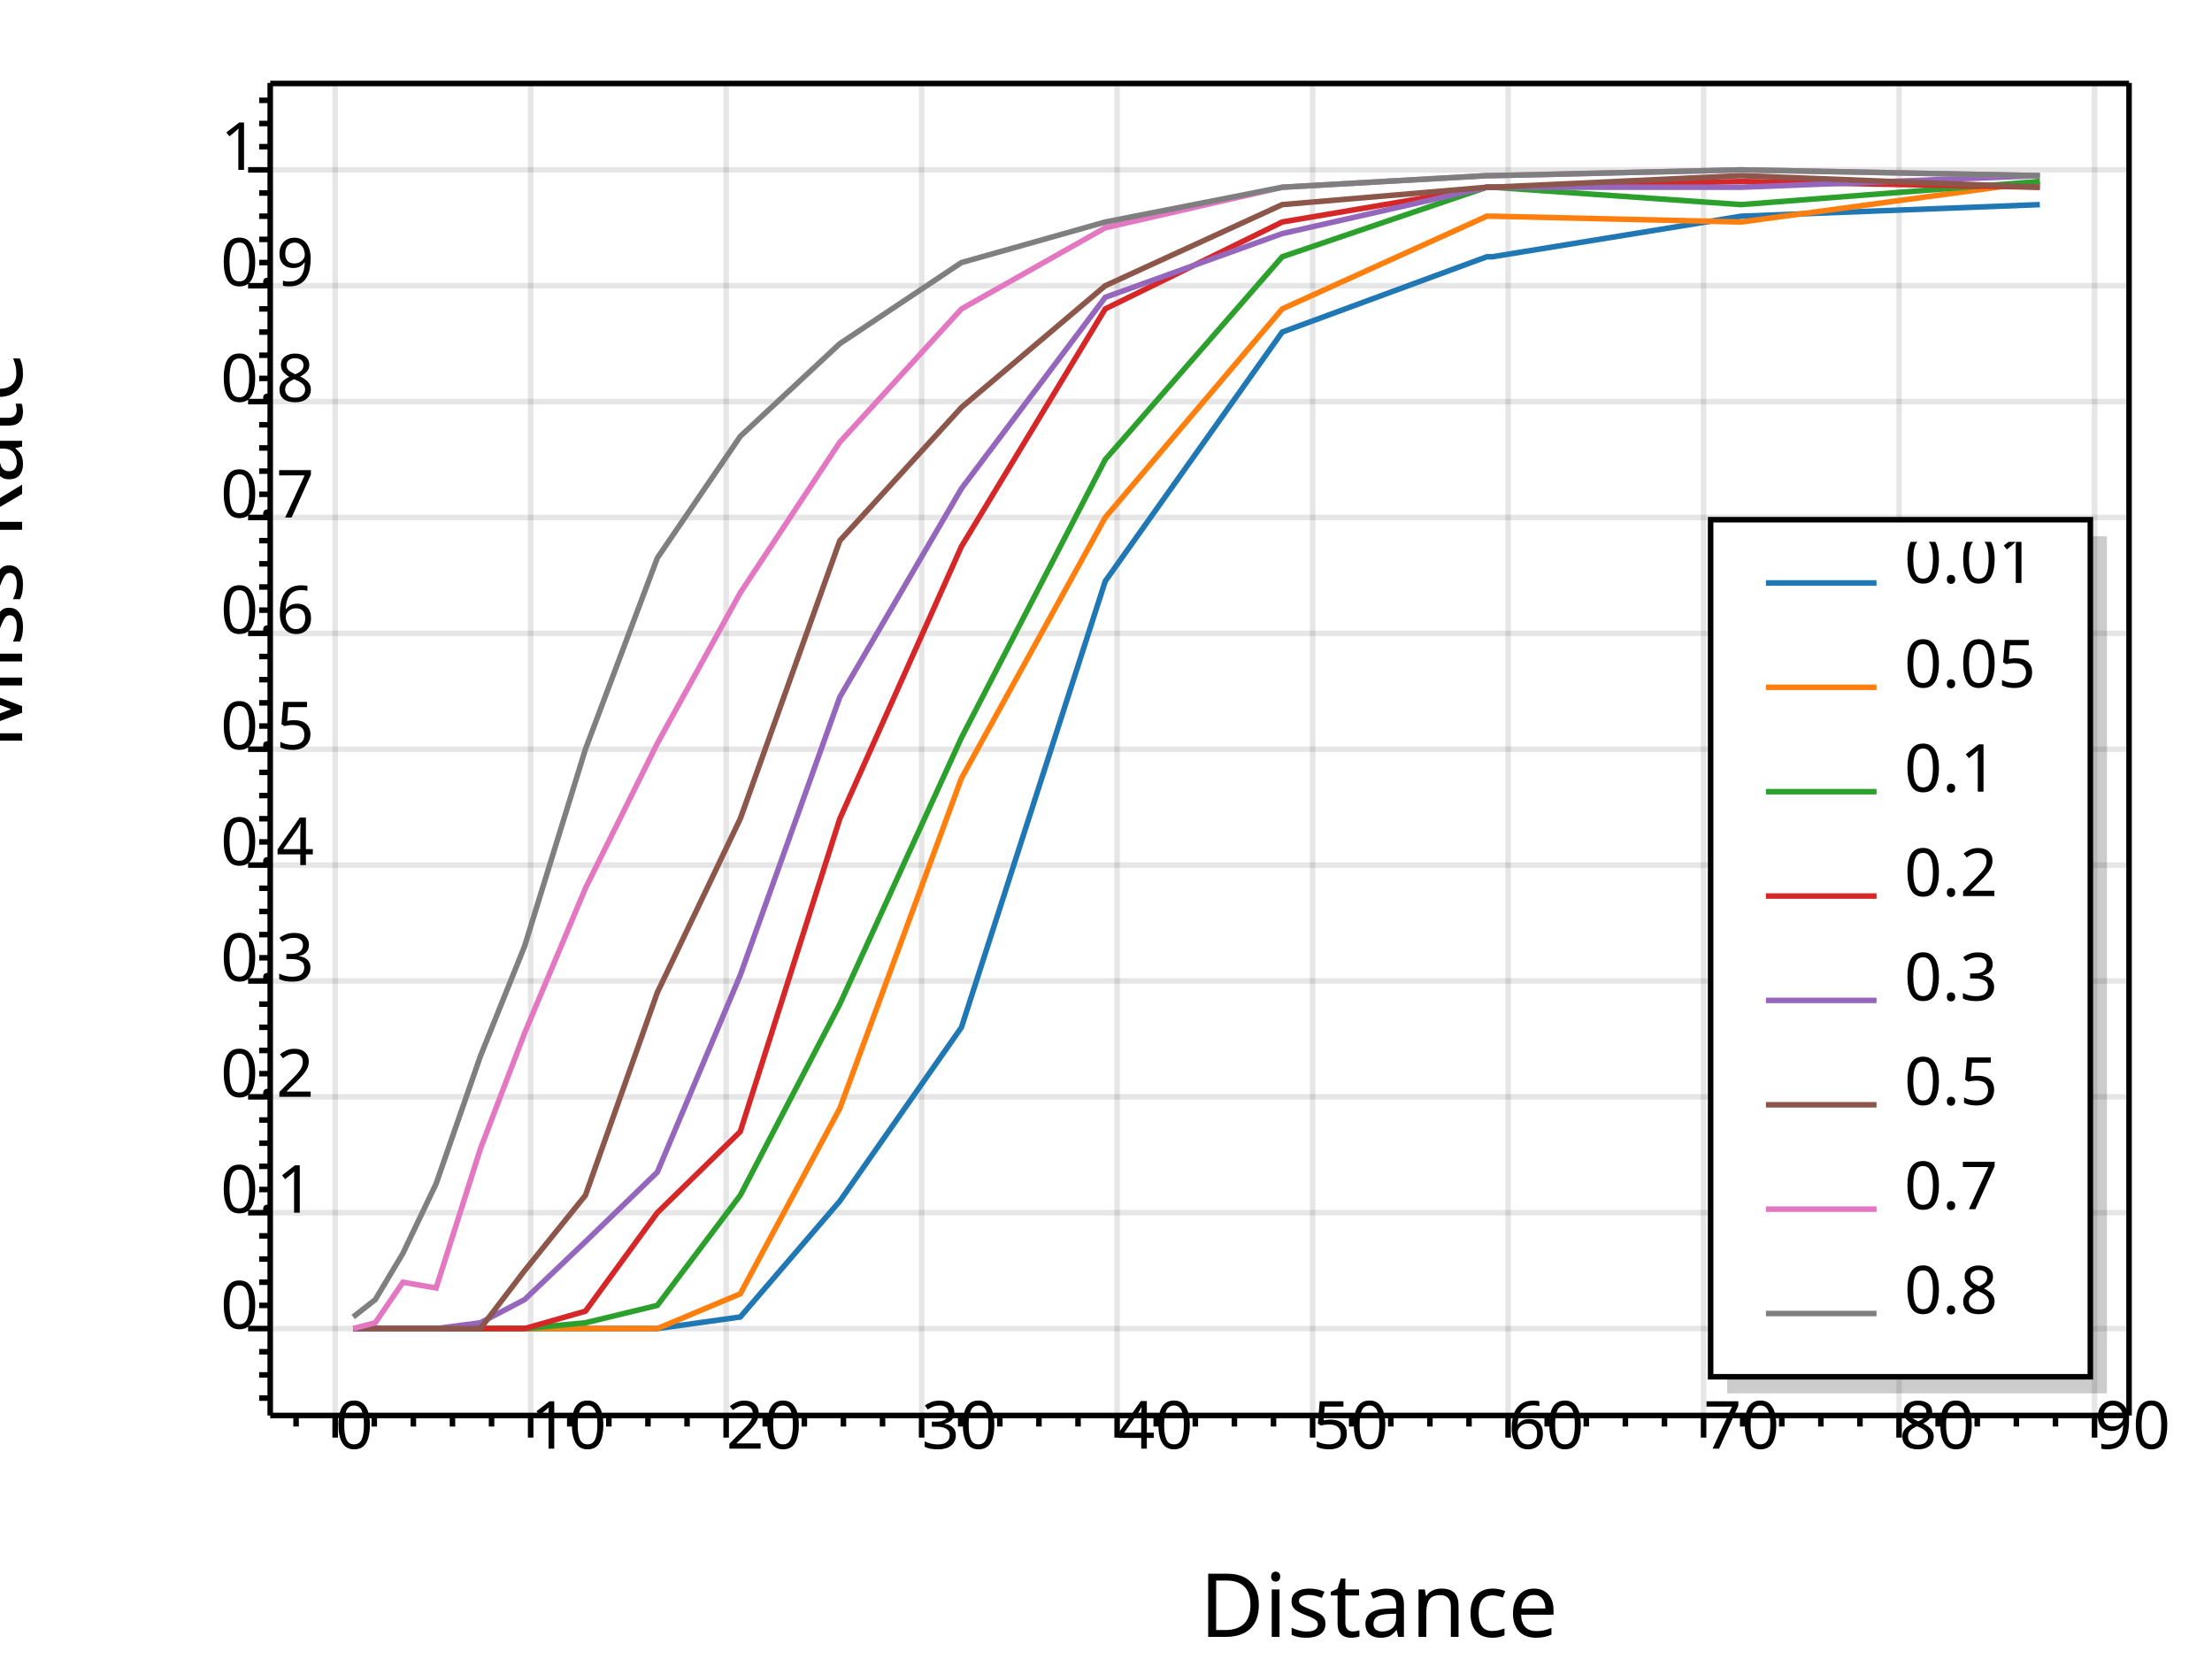
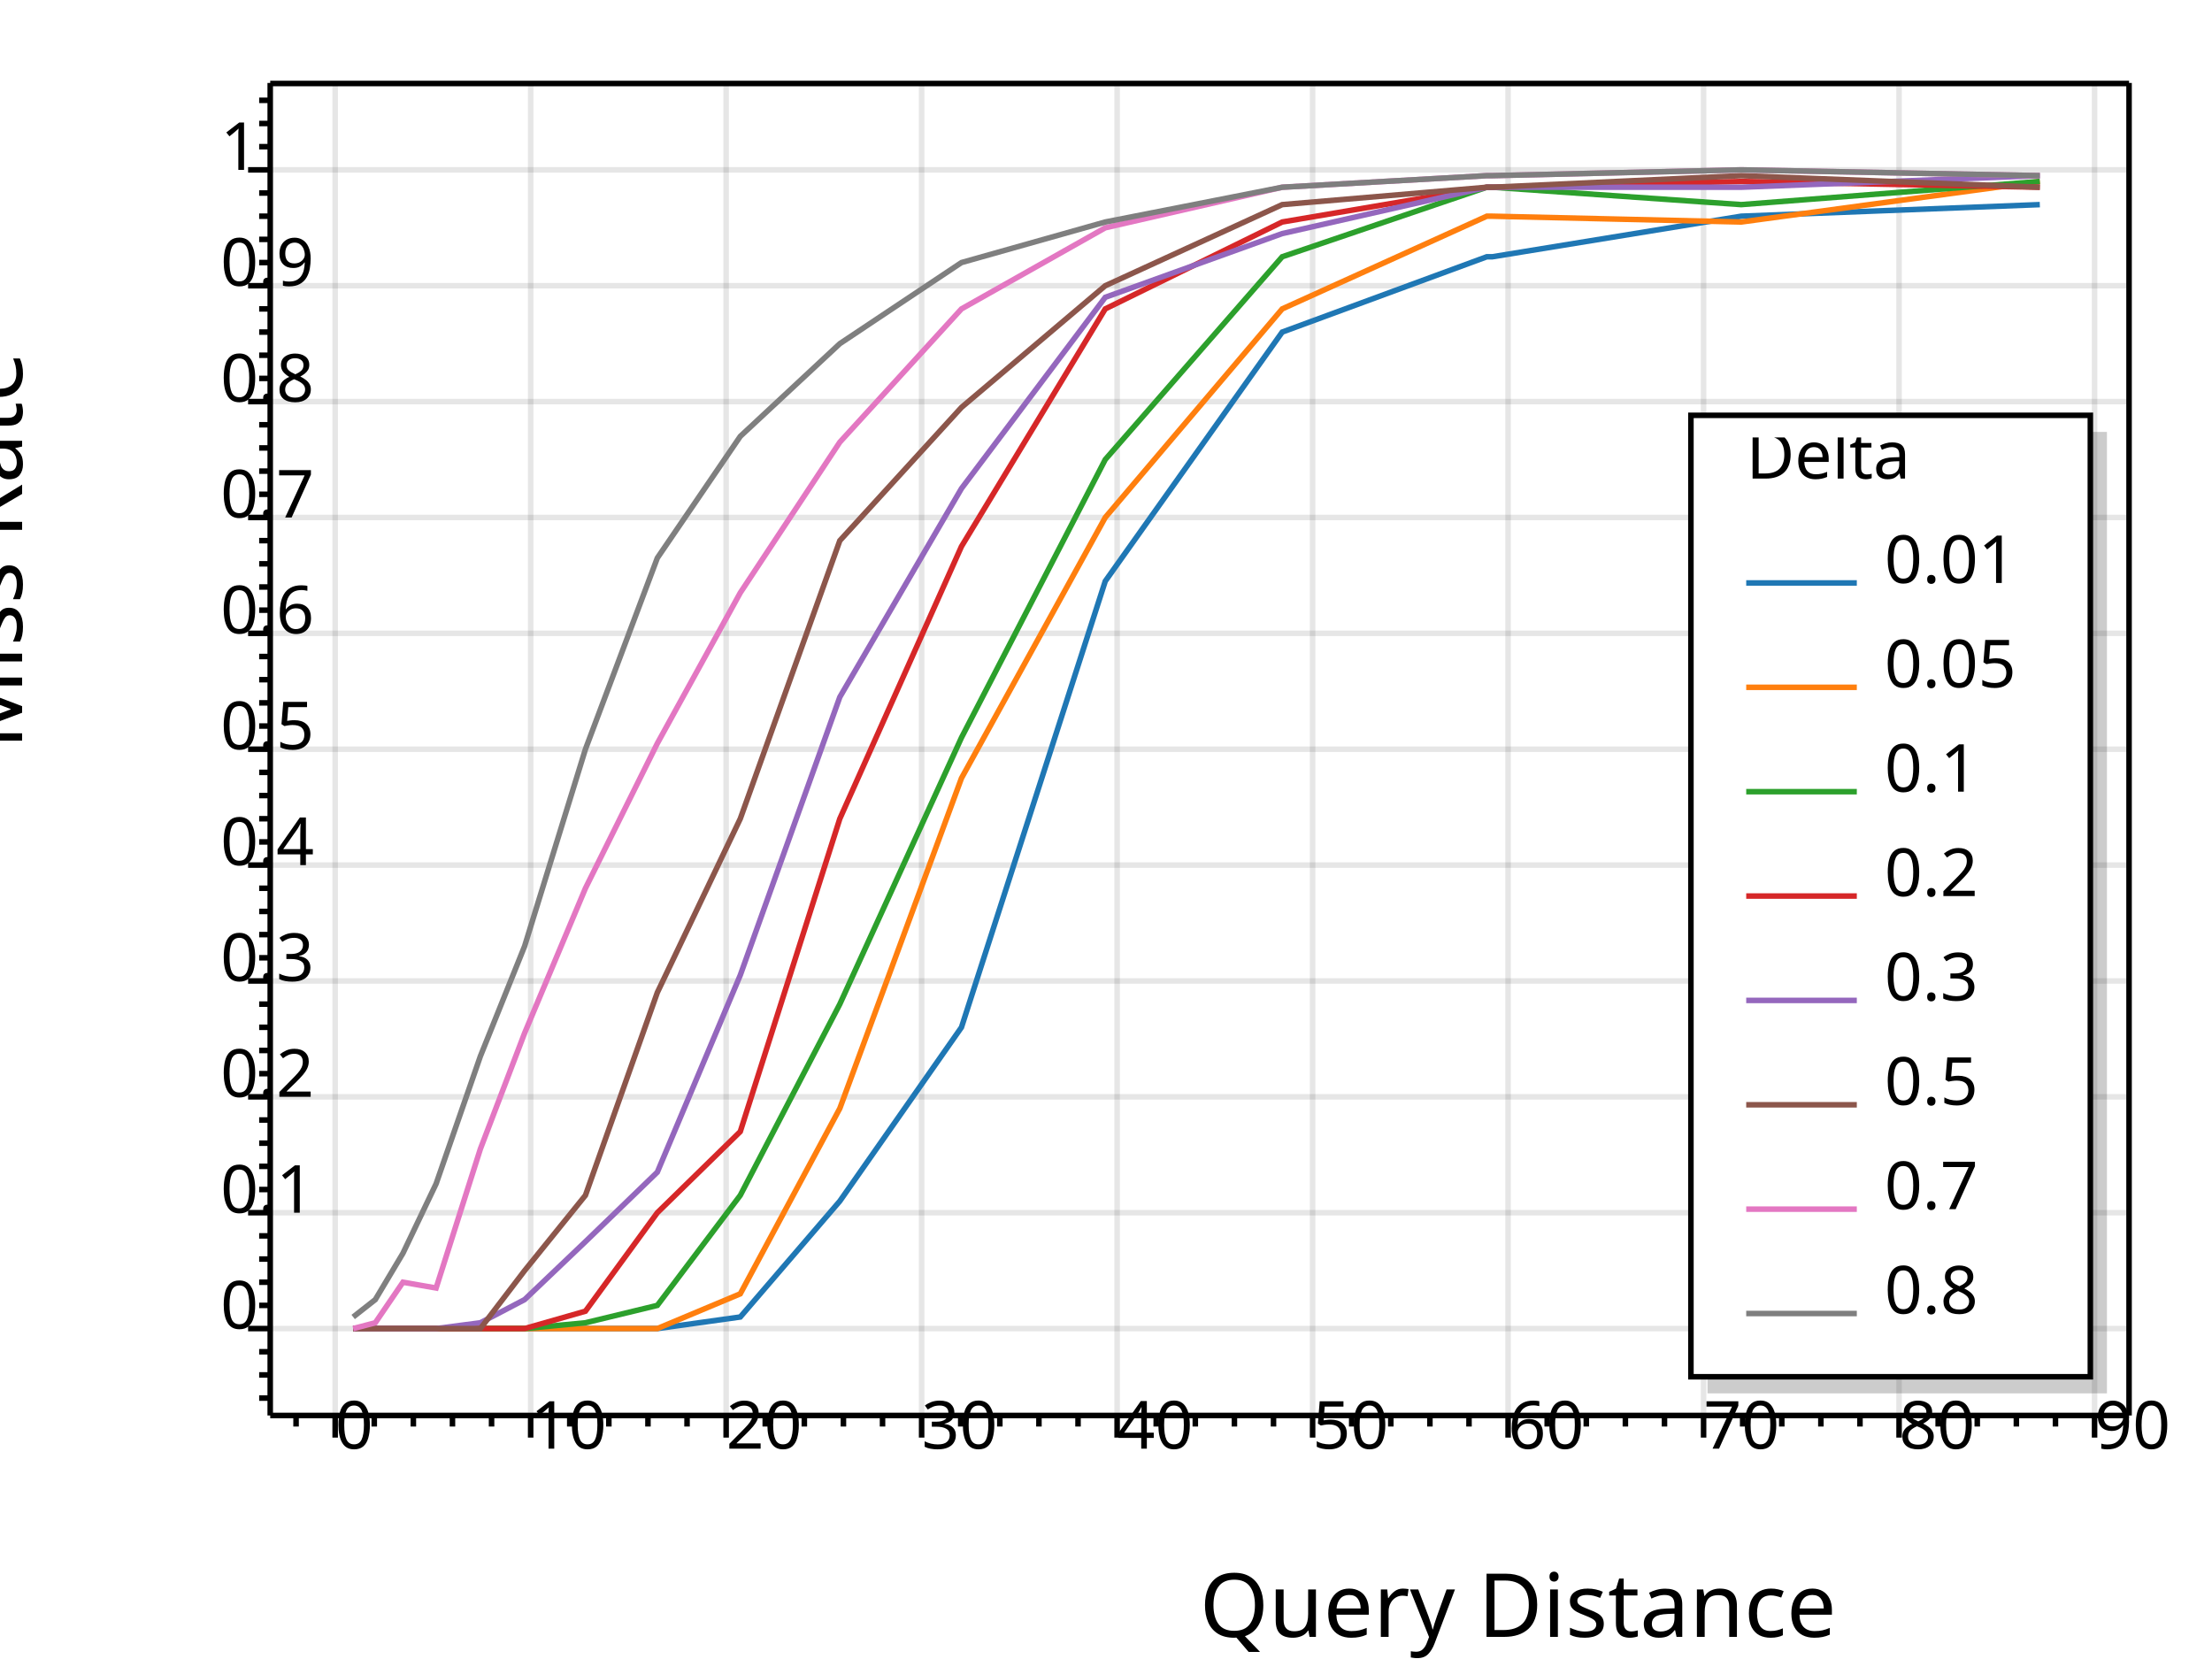
<svg xmlns="http://www.w3.org/2000/svg" width="400" height="300">
  <rect fill="white" width="400" height="300" />
  <path fill="none" stroke="#010101" stroke-width="1" stroke-miterlimit="4" stroke-opacity="0.098" d="M60.609 255.963L60.609 15M95.96 255.963L95.96 15M131.31 255.963L131.31 15M166.66 255.963L166.66 15M202.011 255.963L202.011 15M237.361 255.963L237.361 15M272.712 255.963L272.712 15M308.062 255.963L308.062 15M343.413 255.963L343.413 15M378.763 255.963L378.763 15" />
  <path fill="none" stroke="#010101" stroke-width="1" stroke-miterlimit="4" stroke-opacity="0.098" d="M48.865 240.248L385 240.248M48.865 219.295L385 219.295M48.865 198.341L385 198.341M48.865 177.388L385 177.388M48.865 156.435L385 156.435M48.865 135.481L385 135.481M48.865 114.528L385 114.528M48.865 93.575L385 93.575M48.865 72.622L385 72.622M48.865 51.668L385 51.668M48.865 30.715L385 30.715" />
-   <clipPath id="cl_4">
-     <rect x="48.865" y="15" width="336.135" height="240.963" />
-   </clipPath>
-   <g clip-path="url(#cl_4)">
+   <clipPath id="cl_5">
+     <rect x="48.865" y="15" width="336.135" height="240.963" />
+   </clipPath>
+   <g clip-path="url(#cl_5)">
    <path fill="none" stroke="#1F77B4" stroke-width="1" stroke-miterlimit="4" d="M63.865 240.248L67.865 240.248L72.865 240.248L78.865 240.248L86.865 240.248L94.865 240.248L105.865 240.248L118.865 240.248L133.865 238.153L151.865 217.199L173.865 185.769L199.865 105.099L231.865 60.05L268.865 46.43L269.865 46.43L314.865 39.096L368.865 37.001" />
  </g>
-   <clipPath id="cl_5">
-     <rect x="48.865" y="15" width="336.135" height="240.963" />
-   </clipPath>
-   <g clip-path="url(#cl_5)">
+   <clipPath id="cl_6">
+     <rect x="48.865" y="15" width="336.135" height="240.963" />
+   </clipPath>
+   <g clip-path="url(#cl_6)">
    <path fill="none" stroke="#FF7F0E" stroke-width="1" stroke-miterlimit="4" d="M63.865 240.248L67.865 240.248L72.865 240.248L78.865 240.248L86.865 240.248L94.865 240.248L105.865 240.248L118.865 240.248L133.865 233.962L151.865 200.437L173.865 140.72L199.865 93.575L231.865 55.859L268.865 39.096L269.865 39.096L314.865 40.144L368.865 32.81" />
  </g>
-   <clipPath id="cl_6">
-     <rect x="48.865" y="15" width="336.135" height="240.963" />
-   </clipPath>
-   <g clip-path="url(#cl_6)">
+   <clipPath id="cl_7">
+     <rect x="48.865" y="15" width="336.135" height="240.963" />
+   </clipPath>
+   <g clip-path="url(#cl_7)">
    <path fill="none" stroke="#2CA02C" stroke-width="1" stroke-miterlimit="4" d="M63.865 240.248L67.865 240.248L72.865 240.248L78.865 240.248L86.865 240.248L94.865 240.248L105.865 239.2L118.865 236.057L133.865 216.152L151.865 181.579L173.865 133.386L199.865 83.098L231.865 46.43L268.865 33.858L269.865 33.858L314.865 37.001L368.865 32.81" />
  </g>
-   <clipPath id="cl_7">
-     <rect x="48.865" y="15" width="336.135" height="240.963" />
-   </clipPath>
-   <g clip-path="url(#cl_7)">
+   <clipPath id="cl_8">
+     <rect x="48.865" y="15" width="336.135" height="240.963" />
+   </clipPath>
+   <g clip-path="url(#cl_8)">
    <path fill="none" stroke="#D62728" stroke-width="1" stroke-miterlimit="4" d="M63.865 240.248L67.865 240.248L72.865 240.248L78.865 240.248L86.865 240.248L94.865 240.248L105.865 237.105L118.865 219.295L133.865 204.627L151.865 148.053L173.865 98.813L199.865 55.859L231.865 40.144L268.865 33.858L269.865 33.858L314.865 32.81L368.865 33.858" />
  </g>
-   <clipPath id="cl_8">
-     <rect x="48.865" y="15" width="336.135" height="240.963" />
-   </clipPath>
-   <g clip-path="url(#cl_8)">
+   <clipPath id="cl_9">
+     <rect x="48.865" y="15" width="336.135" height="240.963" />
+   </clipPath>
+   <g clip-path="url(#cl_9)">
    <path fill="none" stroke="#9467BD" stroke-width="1" stroke-miterlimit="4" d="M63.865 240.248L67.865 240.248L72.865 240.248L78.865 240.248L86.865 239.2L94.865 235.01L105.865 224.533L118.865 211.961L133.865 176.34L151.865 126.052L173.865 88.337L199.865 53.764L231.865 42.239L268.865 33.858L269.865 33.858L314.865 33.858L368.865 31.763" />
  </g>
-   <clipPath id="cl_9">
-     <rect x="48.865" y="15" width="336.135" height="240.963" />
-   </clipPath>
-   <g clip-path="url(#cl_9)">
+   <clipPath id="cl_a">
+     <rect x="48.865" y="15" width="336.135" height="240.963" />
+   </clipPath>
+   <g clip-path="url(#cl_a)">
    <path fill="none" stroke="#8C564B" stroke-width="1" stroke-miterlimit="4" d="M63.865 240.248L67.865 240.248L72.865 240.248L78.865 240.248L86.865 240.248L94.865 229.771L105.865 216.152L118.865 179.483L133.865 148.053L151.865 97.766L173.865 73.669L199.865 51.668L231.865 37.001L268.865 33.858L269.865 33.858L314.865 31.763L368.865 33.858" />
  </g>
-   <clipPath id="cl_a">
-     <rect x="48.865" y="15" width="336.135" height="240.963" />
-   </clipPath>
-   <g clip-path="url(#cl_a)">
+   <clipPath id="cl_b">
+     <rect x="48.865" y="15" width="336.135" height="240.963" />
+   </clipPath>
+   <g clip-path="url(#cl_b)">
    <path fill="none" stroke="#E377C2" stroke-width="1" stroke-miterlimit="4" d="M63.865 240.248L67.865 239.2L72.865 231.867L78.865 232.914L86.865 207.77L94.865 186.817L105.865 160.625L118.865 134.434L133.865 107.195L151.865 79.955L173.865 55.859L199.865 41.192L231.865 33.858L268.865 31.763L269.865 31.763L314.865 30.715L368.865 31.763" />
  </g>
-   <clipPath id="cl_b">
-     <rect x="48.865" y="15" width="336.135" height="240.963" />
-   </clipPath>
-   <g clip-path="url(#cl_b)">
+   <clipPath id="cl_c">
+     <rect x="48.865" y="15" width="336.135" height="240.963" />
+   </clipPath>
+   <g clip-path="url(#cl_c)">
    <path fill="none" stroke="#7F7F7F" stroke-width="1" stroke-miterlimit="4" d="M63.865 238.153L67.865 235.01L72.865 226.628L78.865 214.056L86.865 191.008L94.865 171.102L105.865 135.481L118.865 100.909L133.865 78.907L151.865 62.145L173.865 47.478L199.865 40.144L231.865 33.858L268.865 31.763L269.865 31.763L314.865 30.715L368.865 31.763" />
  </g>
-   <rect fill="#010101" fill-opacity="0.2" x="312.334" y="96.979" width="68.666" height="154.984" />
-   <rect fill="white" x="309.334" y="93.979" width="68.666" height="154.984" />
-   <rect fill="none" stroke="black" stroke-width="1" stroke-miterlimit="4" x="309.334" y="93.979" width="68.666" height="154.984" />
-   <clipPath id="cl_c">
-     <rect x="318.334" y="97.979" width="50.666" height="146.984" />
-   </clipPath>
-   <g clip-path="url(#cl_c)">
-     <text transform="translate(344.334 105.415)" font-size="12" font-family="Pagul" x="0, 7.031, 10.295, 17.326, " y="3.894, ">
+   <rect fill="#010101" fill-opacity="0.2" x="308.771" y="78.105" width="72.229" height="173.857" />
+   <rect fill="white" x="305.771" y="75.105" width="72.229" height="173.857" />
+   <rect fill="none" stroke="black" stroke-width="1" stroke-miterlimit="4" x="305.771" y="75.105" width="72.229" height="173.857" />
+   <clipPath id="cl_d">
+     <rect x="314.771" y="79.105" width="54.229" height="165.857" />
+   </clipPath>
+   <g clip-path="url(#cl_d)">
+     <text transform="translate(315.771 86.542)" font-size="12" font-family="Pagul" x="0, 7.805, 13.605, 17.039, 21.182, " y="3.894, ">
+ 				Delta
+ 		</text>
+     <text transform="translate(340.771 105.415)" font-size="12" font-family="Pagul" x="0, 7.031, 10.295, 17.326, " y="3.894, ">
				0.01
		</text>
-     <path fill="none" stroke="#1F77B4" stroke-width="1" stroke-miterlimit="4" d="M339.334 105.415L319.334 105.415" />
-     <text transform="translate(344.334 124.288)" font-size="12" font-family="Pagul" x="0, 7.031, 10.295, 17.326, " y="3.894, ">
+     <path fill="none" stroke="#1F77B4" stroke-width="1" stroke-miterlimit="4" d="M335.771 105.415L315.771 105.415" />
+     <text transform="translate(340.771 124.288)" font-size="12" font-family="Pagul" x="0, 7.031, 10.295, 17.326, " y="3.894, ">
				0.05
		</text>
-     <path fill="none" stroke="#FF7F0E" stroke-width="1" stroke-miterlimit="4" d="M339.334 124.288L319.334 124.288" />
-     <text transform="translate(344.334 143.161)" font-size="12" font-family="Pagul" x="0, 7.031, 10.295, " y="3.894, ">
+     <path fill="none" stroke="#FF7F0E" stroke-width="1" stroke-miterlimit="4" d="M335.771 124.288L315.771 124.288" />
+     <text transform="translate(340.771 143.161)" font-size="12" font-family="Pagul" x="0, 7.031, 10.295, " y="3.894, ">
				0.1
		</text>
-     <path fill="none" stroke="#2CA02C" stroke-width="1" stroke-miterlimit="4" d="M339.334 143.161L319.334 143.161" />
-     <text transform="translate(344.334 162.034)" font-size="12" font-family="Pagul" x="0, 7.031, 10.295, " y="3.894, ">
+     <path fill="none" stroke="#2CA02C" stroke-width="1" stroke-miterlimit="4" d="M335.771 143.161L315.771 143.161" />
+     <text transform="translate(340.771 162.034)" font-size="12" font-family="Pagul" x="0, 7.031, 10.295, " y="3.894, ">
				0.2
		</text>
-     <path fill="none" stroke="#D62728" stroke-width="1" stroke-miterlimit="4" d="M339.334 162.034L319.334 162.034" />
-     <text transform="translate(344.334 180.907)" font-size="12" font-family="Pagul" x="0, 7.031, 10.295, " y="3.894, ">
+     <path fill="none" stroke="#D62728" stroke-width="1" stroke-miterlimit="4" d="M335.771 162.034L315.771 162.034" />
+     <text transform="translate(340.771 180.907)" font-size="12" font-family="Pagul" x="0, 7.031, 10.295, " y="3.894, ">
				0.3
		</text>
-     <path fill="none" stroke="#9467BD" stroke-width="1" stroke-miterlimit="4" d="M339.334 180.907L319.334 180.907" />
-     <text transform="translate(344.334 199.78)" font-size="12" font-family="Pagul" x="0, 7.031, 10.295, " y="3.894, ">
+     <path fill="none" stroke="#9467BD" stroke-width="1" stroke-miterlimit="4" d="M335.771 180.907L315.771 180.907" />
+     <text transform="translate(340.771 199.78)" font-size="12" font-family="Pagul" x="0, 7.031, 10.295, " y="3.894, ">
				0.5
		</text>
-     <path fill="none" stroke="#8C564B" stroke-width="1" stroke-miterlimit="4" d="M339.334 199.78L319.334 199.78" />
-     <text transform="translate(344.334 218.653)" font-size="12" font-family="Pagul" x="0, 7.031, 10.295, " y="3.894, ">
+     <path fill="none" stroke="#8C564B" stroke-width="1" stroke-miterlimit="4" d="M335.771 199.78L315.771 199.78" />
+     <text transform="translate(340.771 218.653)" font-size="12" font-family="Pagul" x="0, 7.031, 10.295, " y="3.894, ">
				0.7
		</text>
-     <path fill="none" stroke="#E377C2" stroke-width="1" stroke-miterlimit="4" d="M339.334 218.653L319.334 218.653" />
-     <text transform="translate(344.334 237.526)" font-size="12" font-family="Pagul" x="0, 7.031, 10.295, " y="3.894, ">
+     <path fill="none" stroke="#E377C2" stroke-width="1" stroke-miterlimit="4" d="M335.771 218.653L315.771 218.653" />
+     <text transform="translate(340.771 237.526)" font-size="12" font-family="Pagul" x="0, 7.031, 10.295, " y="3.894, ">
				0.8
		</text>
-     <path fill="none" stroke="#7F7F7F" stroke-width="1" stroke-miterlimit="4" d="M339.334 237.526L319.334 237.526" />
-   </g>
-   <text transform="translate(216.933 296)" font-size="16" font-family="Pagul" x="-30.023, -19.617, -14.93, -8.016, -2.492, 5.57, 15.023, 22.289, " y="-3.391, ">
- 			Distance
+     <path fill="none" stroke="#7F7F7F" stroke-width="1" stroke-miterlimit="4" d="M335.771 237.526L315.771 237.526" />
+   </g>
+   <text transform="translate(216.933 296)" font-size="16" font-family="Pagul" x="-53.301, -42.082, -32.879, -25.145, -18.59, -10.715, -6.746, 3.66, 8.348, 15.262, 20.785, 28.848, 38.301, 45.566, " y="-3.391, ">
+ 			Query Distance
	</text>
  <path fill="none" stroke="black" stroke-width="1" stroke-miterlimit="4" d="M60.609 255.963L60.609 259.963" />
  <text transform="translate(60.609 261.963)" font-size="12" font-family="Pagul" x="-3.516, " y="10.33, ">
			0
	</text>
  <path fill="none" stroke="black" stroke-width="1" stroke-miterlimit="4" d="M95.96 255.963L95.96 259.963" />
  <text transform="translate(95.9595 261.963)" font-size="12" font-family="Pagul" x="-6.211, -0.82, " y="10.33, ">
			10
	</text>
  <path fill="none" stroke="black" stroke-width="1" stroke-miterlimit="4" d="M131.31 255.963L131.31 259.963" />
  <text transform="translate(131.31 261.963)" font-size="12" font-family="Pagul" x="-7.219, 0.188, " y="10.33, ">
			20
	</text>
  <path fill="none" stroke="black" stroke-width="1" stroke-miterlimit="4" d="M166.66 255.963L166.66 259.963" />
  <text transform="translate(166.66 261.963)" font-size="12" font-family="Pagul" x="-6.826, -0.205, " y="10.33, ">
			30
	</text>
  <path fill="none" stroke="black" stroke-width="1" stroke-miterlimit="4" d="M202.011 255.963L202.011 259.963" />
  <text transform="translate(202.011 261.963)" font-size="12" font-family="Pagul" x="-6.905, -0.126, " y="10.33, ">
			40
	</text>
  <path fill="none" stroke="black" stroke-width="1" stroke-miterlimit="4" d="M237.361 255.963L237.361 259.963" />
  <text transform="translate(237.361 261.963)" font-size="12" font-family="Pagul" x="-6.686, -0.346, " y="10.33, ">
			50
	</text>
  <path fill="none" stroke="black" stroke-width="1" stroke-miterlimit="4" d="M272.712 255.963L272.712 259.963" />
  <text transform="translate(272.712 261.963)" font-size="12" font-family="Pagul" x="-6.911, -0.12, " y="10.33, ">
			60
	</text>
  <path fill="none" stroke="black" stroke-width="1" stroke-miterlimit="4" d="M308.062 255.963L308.062 259.963" />
  <text transform="translate(308.062 261.963)" font-size="12" font-family="Pagul" x="-6.53, -0.501, " y="10.33, ">
			70
	</text>
  <path fill="none" stroke="black" stroke-width="1" stroke-miterlimit="4" d="M343.413 255.963L343.413 259.963" />
  <text transform="translate(343.413 261.963)" font-size="12" font-family="Pagul" x="-7.093, 0.062, " y="10.33, ">
			80
	</text>
  <path fill="none" stroke="black" stroke-width="1" stroke-miterlimit="4" d="M378.763 255.963L378.763 259.963" />
  <text transform="translate(378.763 261.963)" font-size="12" font-family="Pagul" x="-6.911, -0.12, " y="10.33, ">
			90
	</text>
  <path fill="none" stroke="black" stroke-width="1" stroke-miterlimit="4" d="M53.539 255.963L53.539 257.963" />
  <path fill="none" stroke="black" stroke-width="1" stroke-miterlimit="4" d="M67.679 255.963L67.679 257.963" />
  <path fill="none" stroke="black" stroke-width="1" stroke-miterlimit="4" d="M74.749 255.963L74.749 257.963" />
  <path fill="none" stroke="black" stroke-width="1" stroke-miterlimit="4" d="M81.819 255.963L81.819 257.963" />
  <path fill="none" stroke="black" stroke-width="1" stroke-miterlimit="4" d="M88.889 255.963L88.889 257.963" />
  <path fill="none" stroke="black" stroke-width="1" stroke-miterlimit="4" d="M103.03 255.963L103.03 257.963" />
  <path fill="none" stroke="black" stroke-width="1" stroke-miterlimit="4" d="M110.1 255.963L110.1 257.963" />
  <path fill="none" stroke="black" stroke-width="1" stroke-miterlimit="4" d="M117.17 255.963L117.17 257.963" />
  <path fill="none" stroke="black" stroke-width="1" stroke-miterlimit="4" d="M124.24 255.963L124.24 257.963" />
  <path fill="none" stroke="black" stroke-width="1" stroke-miterlimit="4" d="M138.38 255.963L138.38 257.963" />
  <path fill="none" stroke="black" stroke-width="1" stroke-miterlimit="4" d="M145.45 255.963L145.45 257.963" />
  <path fill="none" stroke="black" stroke-width="1" stroke-miterlimit="4" d="M152.52 255.963L152.52 257.963" />
  <path fill="none" stroke="black" stroke-width="1" stroke-miterlimit="4" d="M159.59 255.963L159.59 257.963" />
  <path fill="none" stroke="black" stroke-width="1" stroke-miterlimit="4" d="M173.731 255.963L173.731 257.963" />
  <path fill="none" stroke="black" stroke-width="1" stroke-miterlimit="4" d="M180.801 255.963L180.801 257.963" />
  <path fill="none" stroke="black" stroke-width="1" stroke-miterlimit="4" d="M187.871 255.963L187.871 257.963" />
  <path fill="none" stroke="black" stroke-width="1" stroke-miterlimit="4" d="M194.941 255.963L194.941 257.963" />
  <path fill="none" stroke="black" stroke-width="1" stroke-miterlimit="4" d="M209.081 255.963L209.081 257.963" />
  <path fill="none" stroke="black" stroke-width="1" stroke-miterlimit="4" d="M216.151 255.963L216.151 257.963" />
  <path fill="none" stroke="black" stroke-width="1" stroke-miterlimit="4" d="M223.221 255.963L223.221 257.963" />
  <path fill="none" stroke="black" stroke-width="1" stroke-miterlimit="4" d="M230.291 255.963L230.291 257.963" />
  <path fill="none" stroke="black" stroke-width="1" stroke-miterlimit="4" d="M244.432 255.963L244.432 257.963" />
  <path fill="none" stroke="black" stroke-width="1" stroke-miterlimit="4" d="M251.502 255.963L251.502 257.963" />
  <path fill="none" stroke="black" stroke-width="1" stroke-miterlimit="4" d="M258.572 255.963L258.572 257.963" />
  <path fill="none" stroke="black" stroke-width="1" stroke-miterlimit="4" d="M265.642 255.963L265.642 257.963" />
  <path fill="none" stroke="black" stroke-width="1" stroke-miterlimit="4" d="M279.782 255.963L279.782 257.963" />
  <path fill="none" stroke="black" stroke-width="1" stroke-miterlimit="4" d="M286.852 255.963L286.852 257.963" />
  <path fill="none" stroke="black" stroke-width="1" stroke-miterlimit="4" d="M293.922 255.963L293.922 257.963" />
  <path fill="none" stroke="black" stroke-width="1" stroke-miterlimit="4" d="M300.992 255.963L300.992 257.963" />
  <path fill="none" stroke="black" stroke-width="1" stroke-miterlimit="4" d="M315.132 255.963L315.132 257.963" />
  <path fill="none" stroke="black" stroke-width="1" stroke-miterlimit="4" d="M322.203 255.963L322.203 257.963" />
  <path fill="none" stroke="black" stroke-width="1" stroke-miterlimit="4" d="M329.273 255.963L329.273 257.963" />
  <path fill="none" stroke="black" stroke-width="1" stroke-miterlimit="4" d="M336.343 255.963L336.343 257.963" />
  <path fill="none" stroke="black" stroke-width="1" stroke-miterlimit="4" d="M350.483 255.963L350.483 257.963" />
  <path fill="none" stroke="black" stroke-width="1" stroke-miterlimit="4" d="M357.553 255.963L357.553 257.963" />
  <path fill="none" stroke="black" stroke-width="1" stroke-miterlimit="4" d="M364.623 255.963L364.623 257.963" />
  <path fill="none" stroke="black" stroke-width="1" stroke-miterlimit="4" d="M371.693 255.963L371.693 257.963" />
  <path fill="none" stroke="black" stroke-width="1" stroke-miterlimit="4" d="M48.865 255.963L385 255.963" />
  <path fill="none" stroke="black" stroke-width="1" stroke-miterlimit="4" d="M48.865 15.1L385 15.1" />
  <text transform="matrix(0 -1 1 0 4 135.481)" font-size="16" font-family="Pagul" x="-33.113, -21.098, -16.41, -9.496, -2.582, 1.387, 11.793, 19.855, 25.379, " y="13.773, ">
			Miss Rate
	</text>
  <path fill="none" stroke="black" stroke-width="1" stroke-miterlimit="4" d="M48.865 240.248L44.865 240.248" />
  <text transform="translate(39.8652 240.248)" font-size="12" font-family="Pagul" x="-7.031, " y="3.894, ">
			0
	</text>
  <path fill="none" stroke="black" stroke-width="1" stroke-miterlimit="4" d="M48.865 219.295L44.865 219.295" />
  <text transform="translate(39.8652 219.295)" font-size="12" font-family="Pagul" x="-15.686, -8.654, -5.391, " y="3.894, ">
			0.1
	</text>
  <path fill="none" stroke="black" stroke-width="1" stroke-miterlimit="4" d="M48.865 198.341L44.865 198.341" />
  <text transform="translate(39.8652 198.341)" font-size="12" font-family="Pagul" x="-17.701, -10.67, -7.406, " y="3.894, ">
			0.2
	</text>
  <path fill="none" stroke="black" stroke-width="1" stroke-miterlimit="4" d="M48.865 177.388L44.865 177.388" />
  <text transform="translate(39.8652 177.388)" font-size="12" font-family="Pagul" x="-16.916, -9.885, -6.621, " y="3.894, ">
			0.3
	</text>
  <path fill="none" stroke="black" stroke-width="1" stroke-miterlimit="4" d="M48.865 156.435L44.865 156.435" />
  <text transform="translate(39.8652 156.435)" font-size="12" font-family="Pagul" x="-17.074, -10.043, -6.779, " y="3.894, ">
			0.4
	</text>
  <path fill="none" stroke="black" stroke-width="1" stroke-miterlimit="4" d="M48.865 135.481L44.865 135.481" />
  <text transform="translate(39.8652 135.481)" font-size="12" font-family="Pagul" x="-16.635, -9.604, -6.34, " y="3.894, ">
			0.5
	</text>
  <path fill="none" stroke="black" stroke-width="1" stroke-miterlimit="4" d="M48.865 114.528L44.865 114.528" />
  <text transform="translate(39.8652 114.528)" font-size="12" font-family="Pagul" x="-17.086, -10.055, -6.791, " y="3.894, ">
			0.6
	</text>
  <path fill="none" stroke="black" stroke-width="1" stroke-miterlimit="4" d="M48.865 93.575L44.865 93.575" />
  <text transform="translate(39.8652 93.5749)" font-size="12" font-family="Pagul" x="-16.324, -9.293, -6.029, " y="3.894, ">
			0.7
	</text>
  <path fill="none" stroke="black" stroke-width="1" stroke-miterlimit="4" d="M48.865 72.622L44.865 72.622" />
  <text transform="translate(39.8652 72.6216)" font-size="12" font-family="Pagul" x="-17.449, -10.418, -7.154, " y="3.894, ">
			0.8
	</text>
  <path fill="none" stroke="black" stroke-width="1" stroke-miterlimit="4" d="M48.865 51.668L44.865 51.668" />
  <text transform="translate(39.8652 51.6683)" font-size="12" font-family="Pagul" x="-17.086, -10.055, -6.791, " y="3.894, ">
			0.9
	</text>
  <path fill="none" stroke="black" stroke-width="1" stroke-miterlimit="4" d="M48.865 30.715L44.865 30.715" />
  <text transform="translate(39.8652 30.715)" font-size="12" font-family="Pagul" x="-5.391, " y="3.894, ">
			1
	</text>
  <path fill="none" stroke="black" stroke-width="1" stroke-miterlimit="4" d="M48.865 252.82L46.865 252.82" />
  <path fill="none" stroke="black" stroke-width="1" stroke-miterlimit="4" d="M48.865 248.629L46.865 248.629" />
  <path fill="none" stroke="black" stroke-width="1" stroke-miterlimit="4" d="M48.865 244.439L46.865 244.439" />
  <path fill="none" stroke="black" stroke-width="1" stroke-miterlimit="4" d="M48.865 236.057L46.865 236.057" />
  <path fill="none" stroke="black" stroke-width="1" stroke-miterlimit="4" d="M48.865 231.867L46.865 231.867" />
  <path fill="none" stroke="black" stroke-width="1" stroke-miterlimit="4" d="M48.865 227.676L46.865 227.676" />
  <path fill="none" stroke="black" stroke-width="1" stroke-miterlimit="4" d="M48.865 223.485L46.865 223.485" />
  <path fill="none" stroke="black" stroke-width="1" stroke-miterlimit="4" d="M48.865 215.104L46.865 215.104" />
  <path fill="none" stroke="black" stroke-width="1" stroke-miterlimit="4" d="M48.865 210.913L46.865 210.913" />
  <path fill="none" stroke="black" stroke-width="1" stroke-miterlimit="4" d="M48.865 206.723L46.865 206.723" />
  <path fill="none" stroke="black" stroke-width="1" stroke-miterlimit="4" d="M48.865 202.532L46.865 202.532" />
  <path fill="none" stroke="black" stroke-width="1" stroke-miterlimit="4" d="M48.865 194.151L46.865 194.151" />
  <path fill="none" stroke="black" stroke-width="1" stroke-miterlimit="4" d="M48.865 189.96L46.865 189.96" />
  <path fill="none" stroke="black" stroke-width="1" stroke-miterlimit="4" d="M48.865 185.769L46.865 185.769" />
  <path fill="none" stroke="black" stroke-width="1" stroke-miterlimit="4" d="M48.865 181.579L46.865 181.579" />
  <path fill="none" stroke="black" stroke-width="1" stroke-miterlimit="4" d="M48.865 173.197L46.865 173.197" />
  <path fill="none" stroke="black" stroke-width="1" stroke-miterlimit="4" d="M48.865 169.007L46.865 169.007" />
  <path fill="none" stroke="black" stroke-width="1" stroke-miterlimit="4" d="M48.865 164.816L46.865 164.816" />
  <path fill="none" stroke="black" stroke-width="1" stroke-miterlimit="4" d="M48.865 160.625L46.865 160.625" />
  <path fill="none" stroke="black" stroke-width="1" stroke-miterlimit="4" d="M48.865 152.244L46.865 152.244" />
  <path fill="none" stroke="black" stroke-width="1" stroke-miterlimit="4" d="M48.865 148.053L46.865 148.053" />
  <path fill="none" stroke="black" stroke-width="1" stroke-miterlimit="4" d="M48.865 143.863L46.865 143.863" />
  <path fill="none" stroke="black" stroke-width="1" stroke-miterlimit="4" d="M48.865 139.672L46.865 139.672" />
  <path fill="none" stroke="black" stroke-width="1" stroke-miterlimit="4" d="M48.865 131.291L46.865 131.291" />
  <path fill="none" stroke="black" stroke-width="1" stroke-miterlimit="4" d="M48.865 127.1L46.865 127.1" />
  <path fill="none" stroke="black" stroke-width="1" stroke-miterlimit="4" d="M48.865 122.909L46.865 122.909" />
  <path fill="none" stroke="black" stroke-width="1" stroke-miterlimit="4" d="M48.865 118.719L46.865 118.719" />
  <path fill="none" stroke="black" stroke-width="1" stroke-miterlimit="4" d="M48.865 110.337L46.865 110.337" />
  <path fill="none" stroke="black" stroke-width="1" stroke-miterlimit="4" d="M48.865 106.147L46.865 106.147" />
  <path fill="none" stroke="black" stroke-width="1" stroke-miterlimit="4" d="M48.865 101.956L46.865 101.956" />
  <path fill="none" stroke="black" stroke-width="1" stroke-miterlimit="4" d="M48.865 97.766L46.865 97.766" />
  <path fill="none" stroke="black" stroke-width="1" stroke-miterlimit="4" d="M48.865 89.384L46.865 89.384" />
  <path fill="none" stroke="black" stroke-width="1" stroke-miterlimit="4" d="M48.865 85.194L46.865 85.194" />
  <path fill="none" stroke="black" stroke-width="1" stroke-miterlimit="4" d="M48.865 81.003L46.865 81.003" />
  <path fill="none" stroke="black" stroke-width="1" stroke-miterlimit="4" d="M48.865 76.812L46.865 76.812" />
  <path fill="none" stroke="black" stroke-width="1" stroke-miterlimit="4" d="M48.865 68.431L46.865 68.431" />
  <path fill="none" stroke="black" stroke-width="1" stroke-miterlimit="4" d="M48.865 64.24L46.865 64.24" />
  <path fill="none" stroke="black" stroke-width="1" stroke-miterlimit="4" d="M48.865 60.05L46.865 60.05" />
  <path fill="none" stroke="black" stroke-width="1" stroke-miterlimit="4" d="M48.865 55.859L46.865 55.859" />
  <path fill="none" stroke="black" stroke-width="1" stroke-miterlimit="4" d="M48.865 47.478L46.865 47.478" />
  <path fill="none" stroke="black" stroke-width="1" stroke-miterlimit="4" d="M48.865 43.287L46.865 43.287" />
  <path fill="none" stroke="black" stroke-width="1" stroke-miterlimit="4" d="M48.865 39.096L46.865 39.096" />
  <path fill="none" stroke="black" stroke-width="1" stroke-miterlimit="4" d="M48.865 34.906L46.865 34.906" />
  <path fill="none" stroke="black" stroke-width="1" stroke-miterlimit="4" d="M48.865 26.524L46.865 26.524" />
  <path fill="none" stroke="black" stroke-width="1" stroke-miterlimit="4" d="M48.865 22.334L46.865 22.334" />
  <path fill="none" stroke="black" stroke-width="1" stroke-miterlimit="4" d="M48.865 18.143L46.865 18.143" />
  <path fill="none" stroke="black" stroke-width="1" stroke-miterlimit="4" d="M48.865 255.963L48.865 15" />
  <path fill="none" stroke="black" stroke-width="1" stroke-miterlimit="4" d="M385 255.963L385 15" />
</svg>
